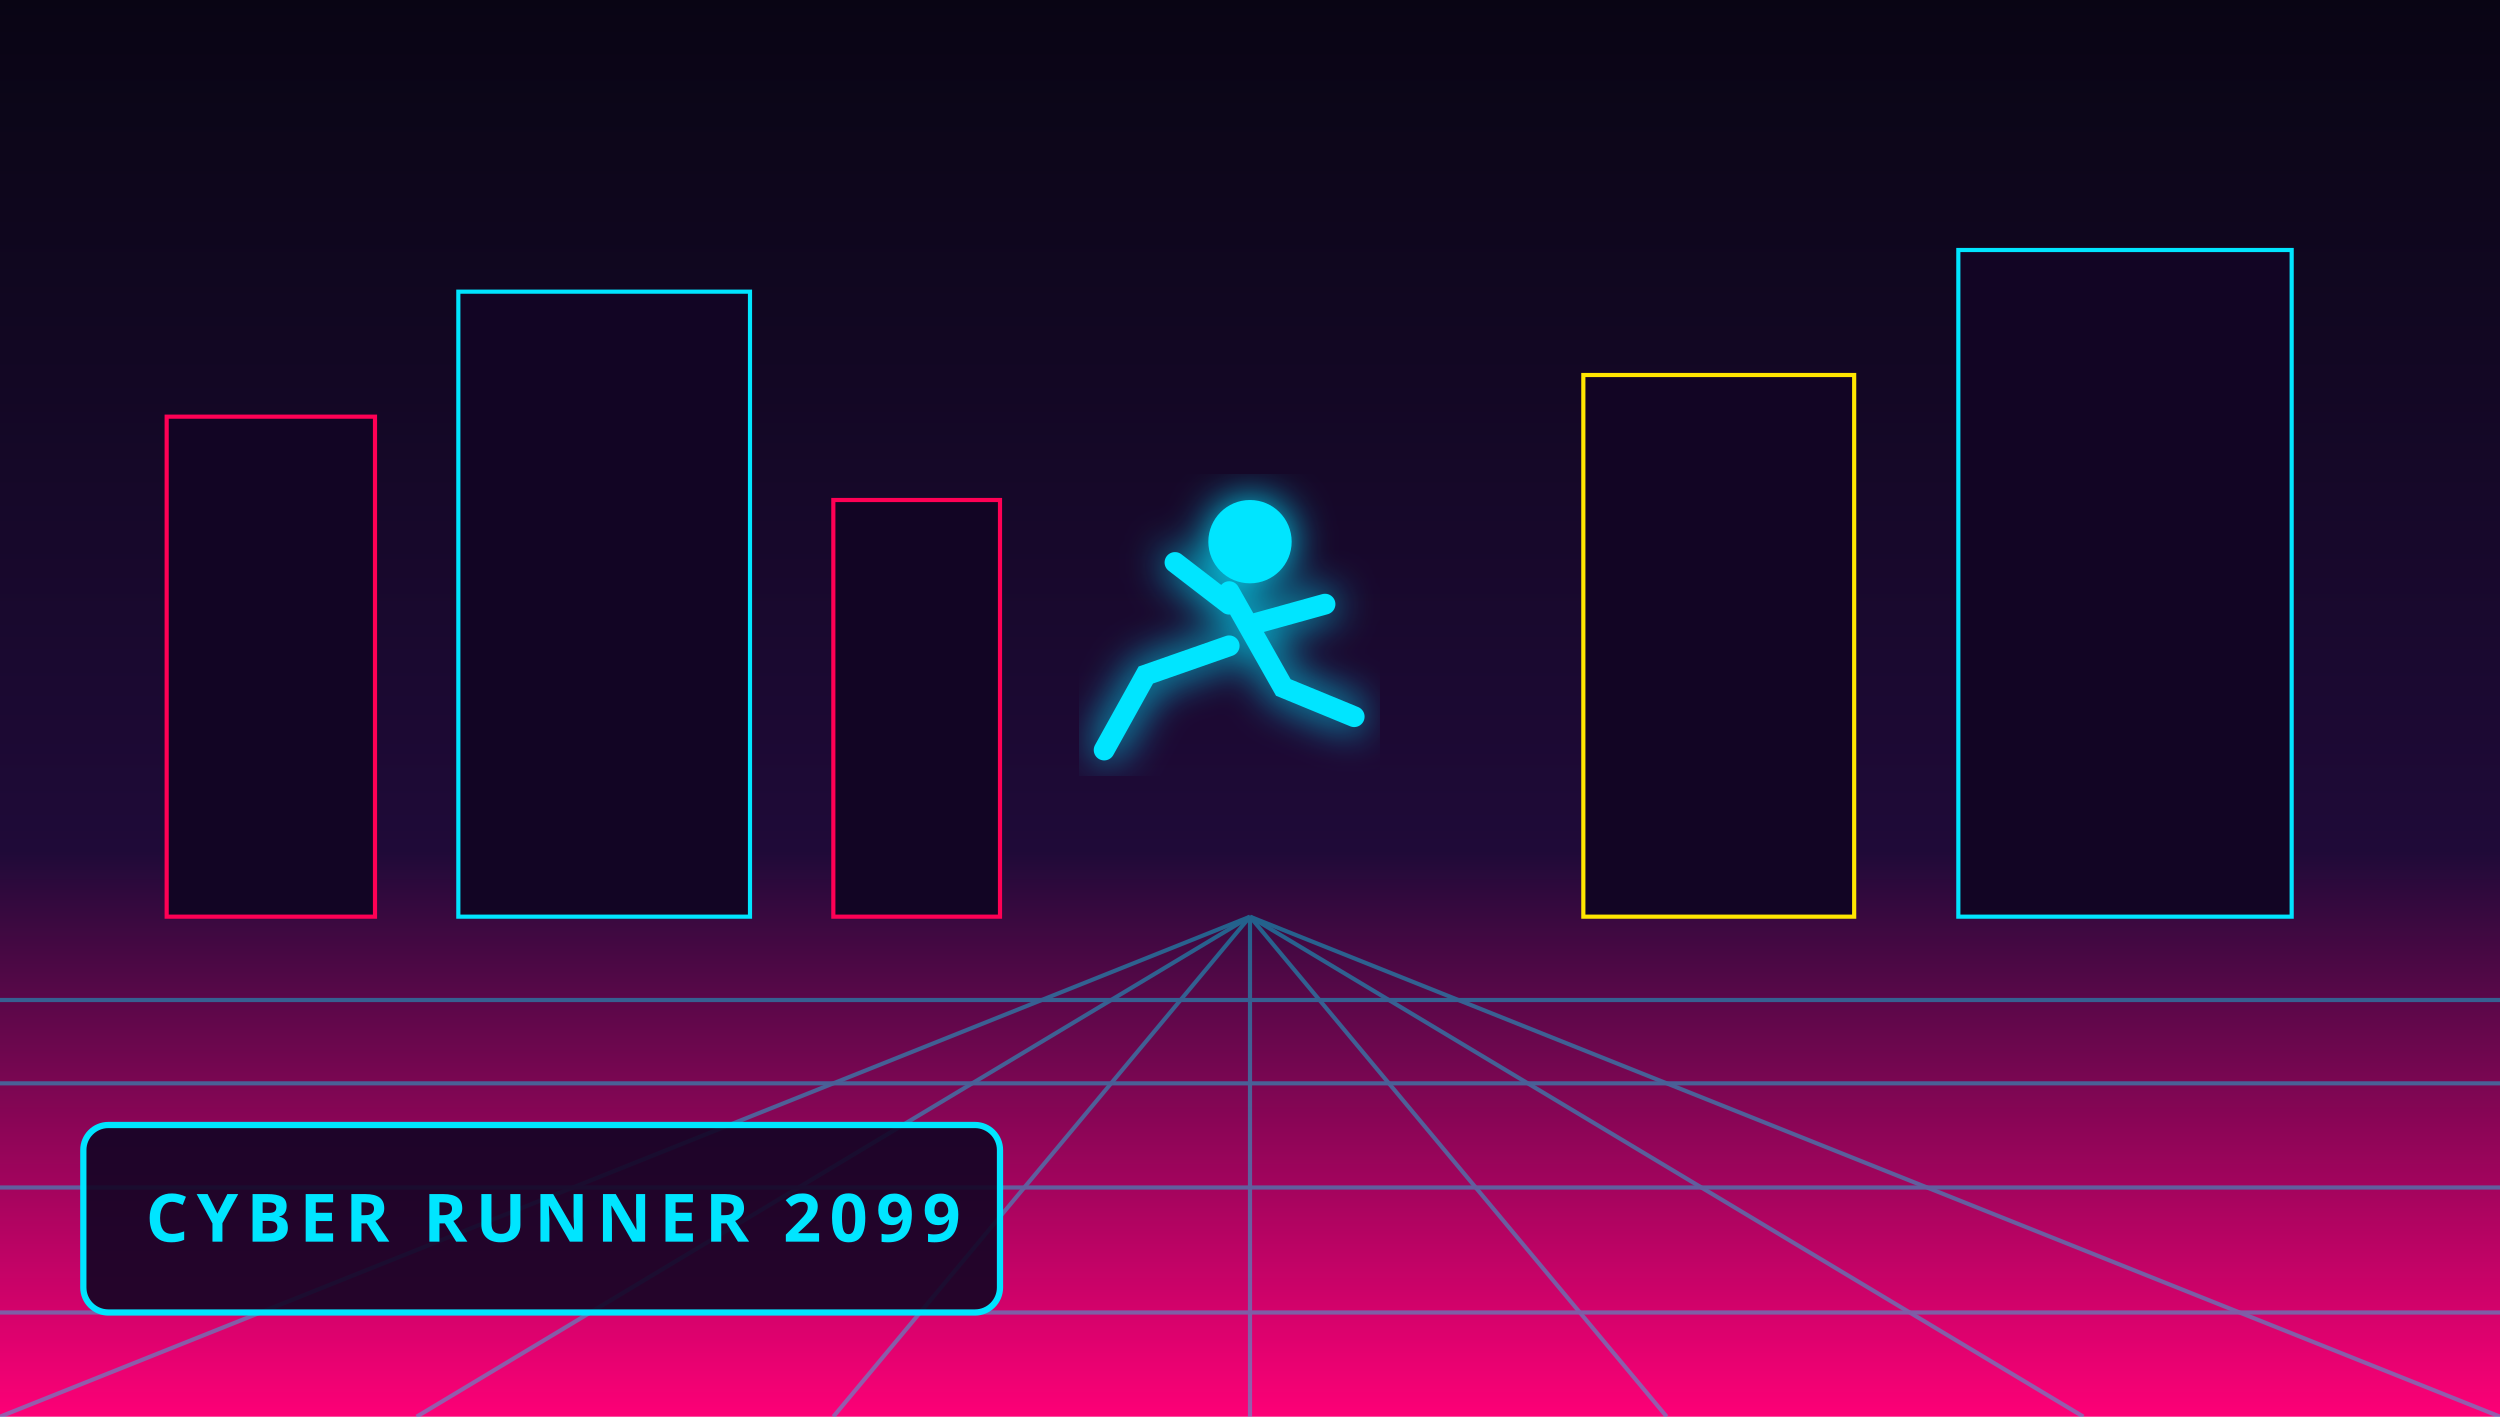
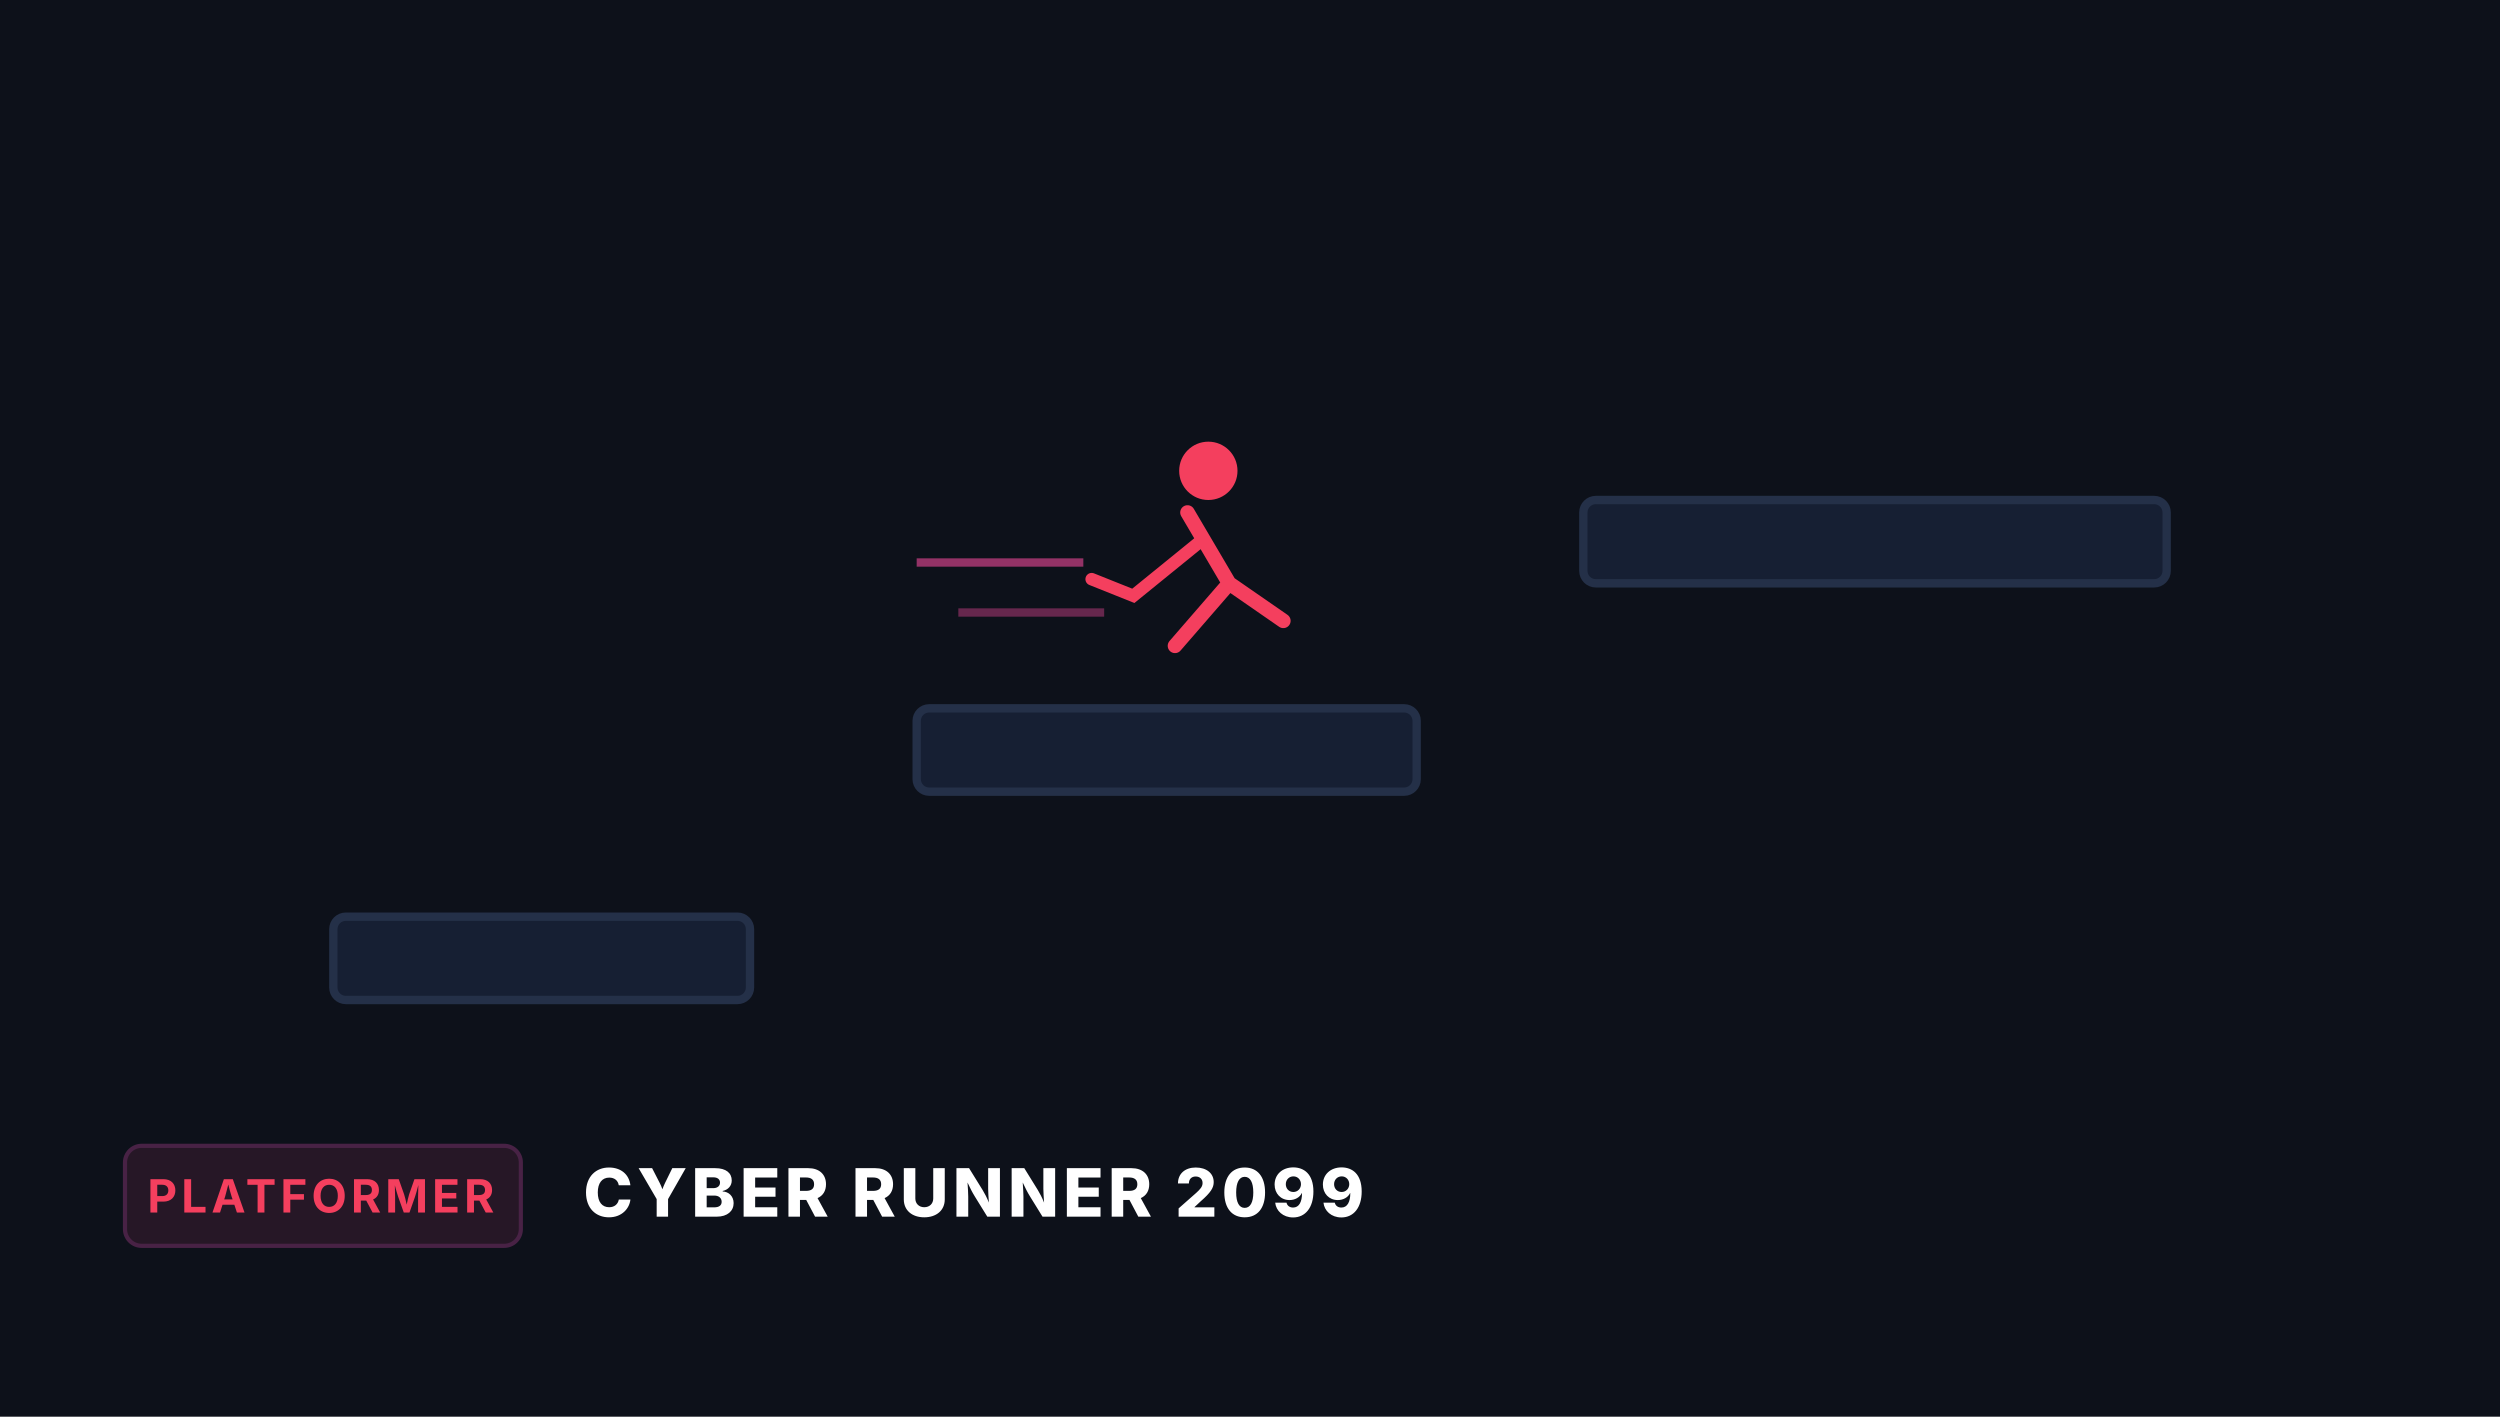
<svg xmlns="http://www.w3.org/2000/svg" viewBox="0 0 600 340" width="100%" height="100%">
-   <defs>
-     <linearGradient id="bgGradCR" x1="0%" y1="0%" x2="0%" y2="100%">
-       <stop offset="0%" stop-color="#090514" />
-       <stop offset="60%" stop-color="#1f0a38" />
-       <stop offset="100%" stop-color="#ff0077" />
-     </linearGradient>
-     <filter id="neonGlow">
-       <feGaussianBlur stdDeviation="5" result="glow" />
-       <feMerge>
-         <feMergeNode in="glow" />
-         <feMergeNode in="SourceGraphic" />
-       </feMerge>
-     </filter>
-   </defs>
-   <rect width="600" height="340" fill="url(#bgGradCR)" />
-   <g stroke="#00e5ff" stroke-width="1" opacity="0.4">
-     <line x1="0" y1="240" x2="600" y2="240" />
-     <line x1="0" y1="260" x2="600" y2="260" />
-     <line x1="0" y1="285" x2="600" y2="285" />
-     <line x1="0" y1="315" x2="600" y2="315" />
-     <line x1="300" y1="220" x2="0" y2="340" />
-     <line x1="300" y1="220" x2="100" y2="340" />
-     <line x1="300" y1="220" x2="200" y2="340" />
-     <line x1="300" y1="220" x2="300" y2="340" />
-     <line x1="300" y1="220" x2="400" y2="340" />
-     <line x1="300" y1="220" x2="500" y2="340" />
-     <line x1="300" y1="220" x2="600" y2="340" />
+   <rect width="600" height="340" fill="#0d111a" />
+   <g stroke="#243048" stroke-width="2" fill="none">
+     <rect x="80" y="220" width="100" height="20" rx="3" fill="#161f33" />
+     <rect x="220" y="170" width="120" height="20" rx="3" fill="#161f33" />
+     <rect x="380" y="120" width="140" height="20" rx="3" fill="#161f33" />
  </g>
-   <rect x="40" y="100" width="50" height="120" fill="#120524" stroke="#ff0055" stroke-width="1" />
-   <rect x="110" y="70" width="70" height="150" fill="#120524" stroke="#00e5ff" stroke-width="1" />
-   <rect x="200" y="120" width="40" height="100" fill="#120524" stroke="#ff0055" stroke-width="1" />
-   <rect x="380" y="90" width="65" height="130" fill="#120524" stroke="#ffe600" stroke-width="1" />
-   <rect x="470" y="60" width="80" height="160" fill="#120524" stroke="#00e5ff" stroke-width="1" />
-   <g transform="translate(280, 130)" filter="url(#neonGlow)">
-     <circle cx="20" cy="0" r="10" fill="#00e5ff" />
-     <path d="M 15 12 L 28 35 L 45 42 M 15 25 L -5 32 L -15 50 M 15 15 L 2 5 M 20 20 L 38 15" stroke="#00e5ff" stroke-width="5" stroke-linecap="round" fill="none" />
+   <g transform="translate(280, 135)">
+     <line x1="-60" y1="0" x2="-20" y2="0" stroke="#ec4899" stroke-width="2" opacity="0.6" />
+     <line x1="-50" y1="12" x2="-15" y2="12" stroke="#ec4899" stroke-width="2" opacity="0.4" />
+     <circle cx="10" cy="-22" r="7" fill="#f43f5e" />
+     <path d="M 5 -12 L 15 5 L 2 20 M 15 5 L 28 14" stroke="#f43f5e" stroke-width="3.5" stroke-linecap="round" fill="none" />
+     <path d="M 8 -5 L -8 8 L -18 4" stroke="#f43f5e" stroke-width="3" stroke-linecap="round" fill="none" />
  </g>
-   <rect x="20" y="270" width="220" height="45" rx="6" fill="rgba(18,5,36,0.9)" stroke="#00e5ff" stroke-width="1.5" />
-   <text x="35" y="298" font-family="'Segoe UI', monospace, sans-serif" font-size="16" font-weight="900" fill="#00e5ff" letter-spacing="2">CYBER RUNNER 2099</text>
+   <rect x="30" y="275" width="95" height="24" rx="4" fill="#261726" stroke="#482245" stroke-width="1" />
+   <text x="77" y="291" text-anchor="middle" font-family="-apple-system, sans-serif" font-size="11" font-weight="700" fill="#f43f5e" letter-spacing="1">PLATFORMER</text>
+   <text x="140" y="292" font-family="-apple-system, sans-serif" font-size="16" font-weight="800" fill="#ffffff" letter-spacing="1">CYBER RUNNER 2099</text>
</svg>
